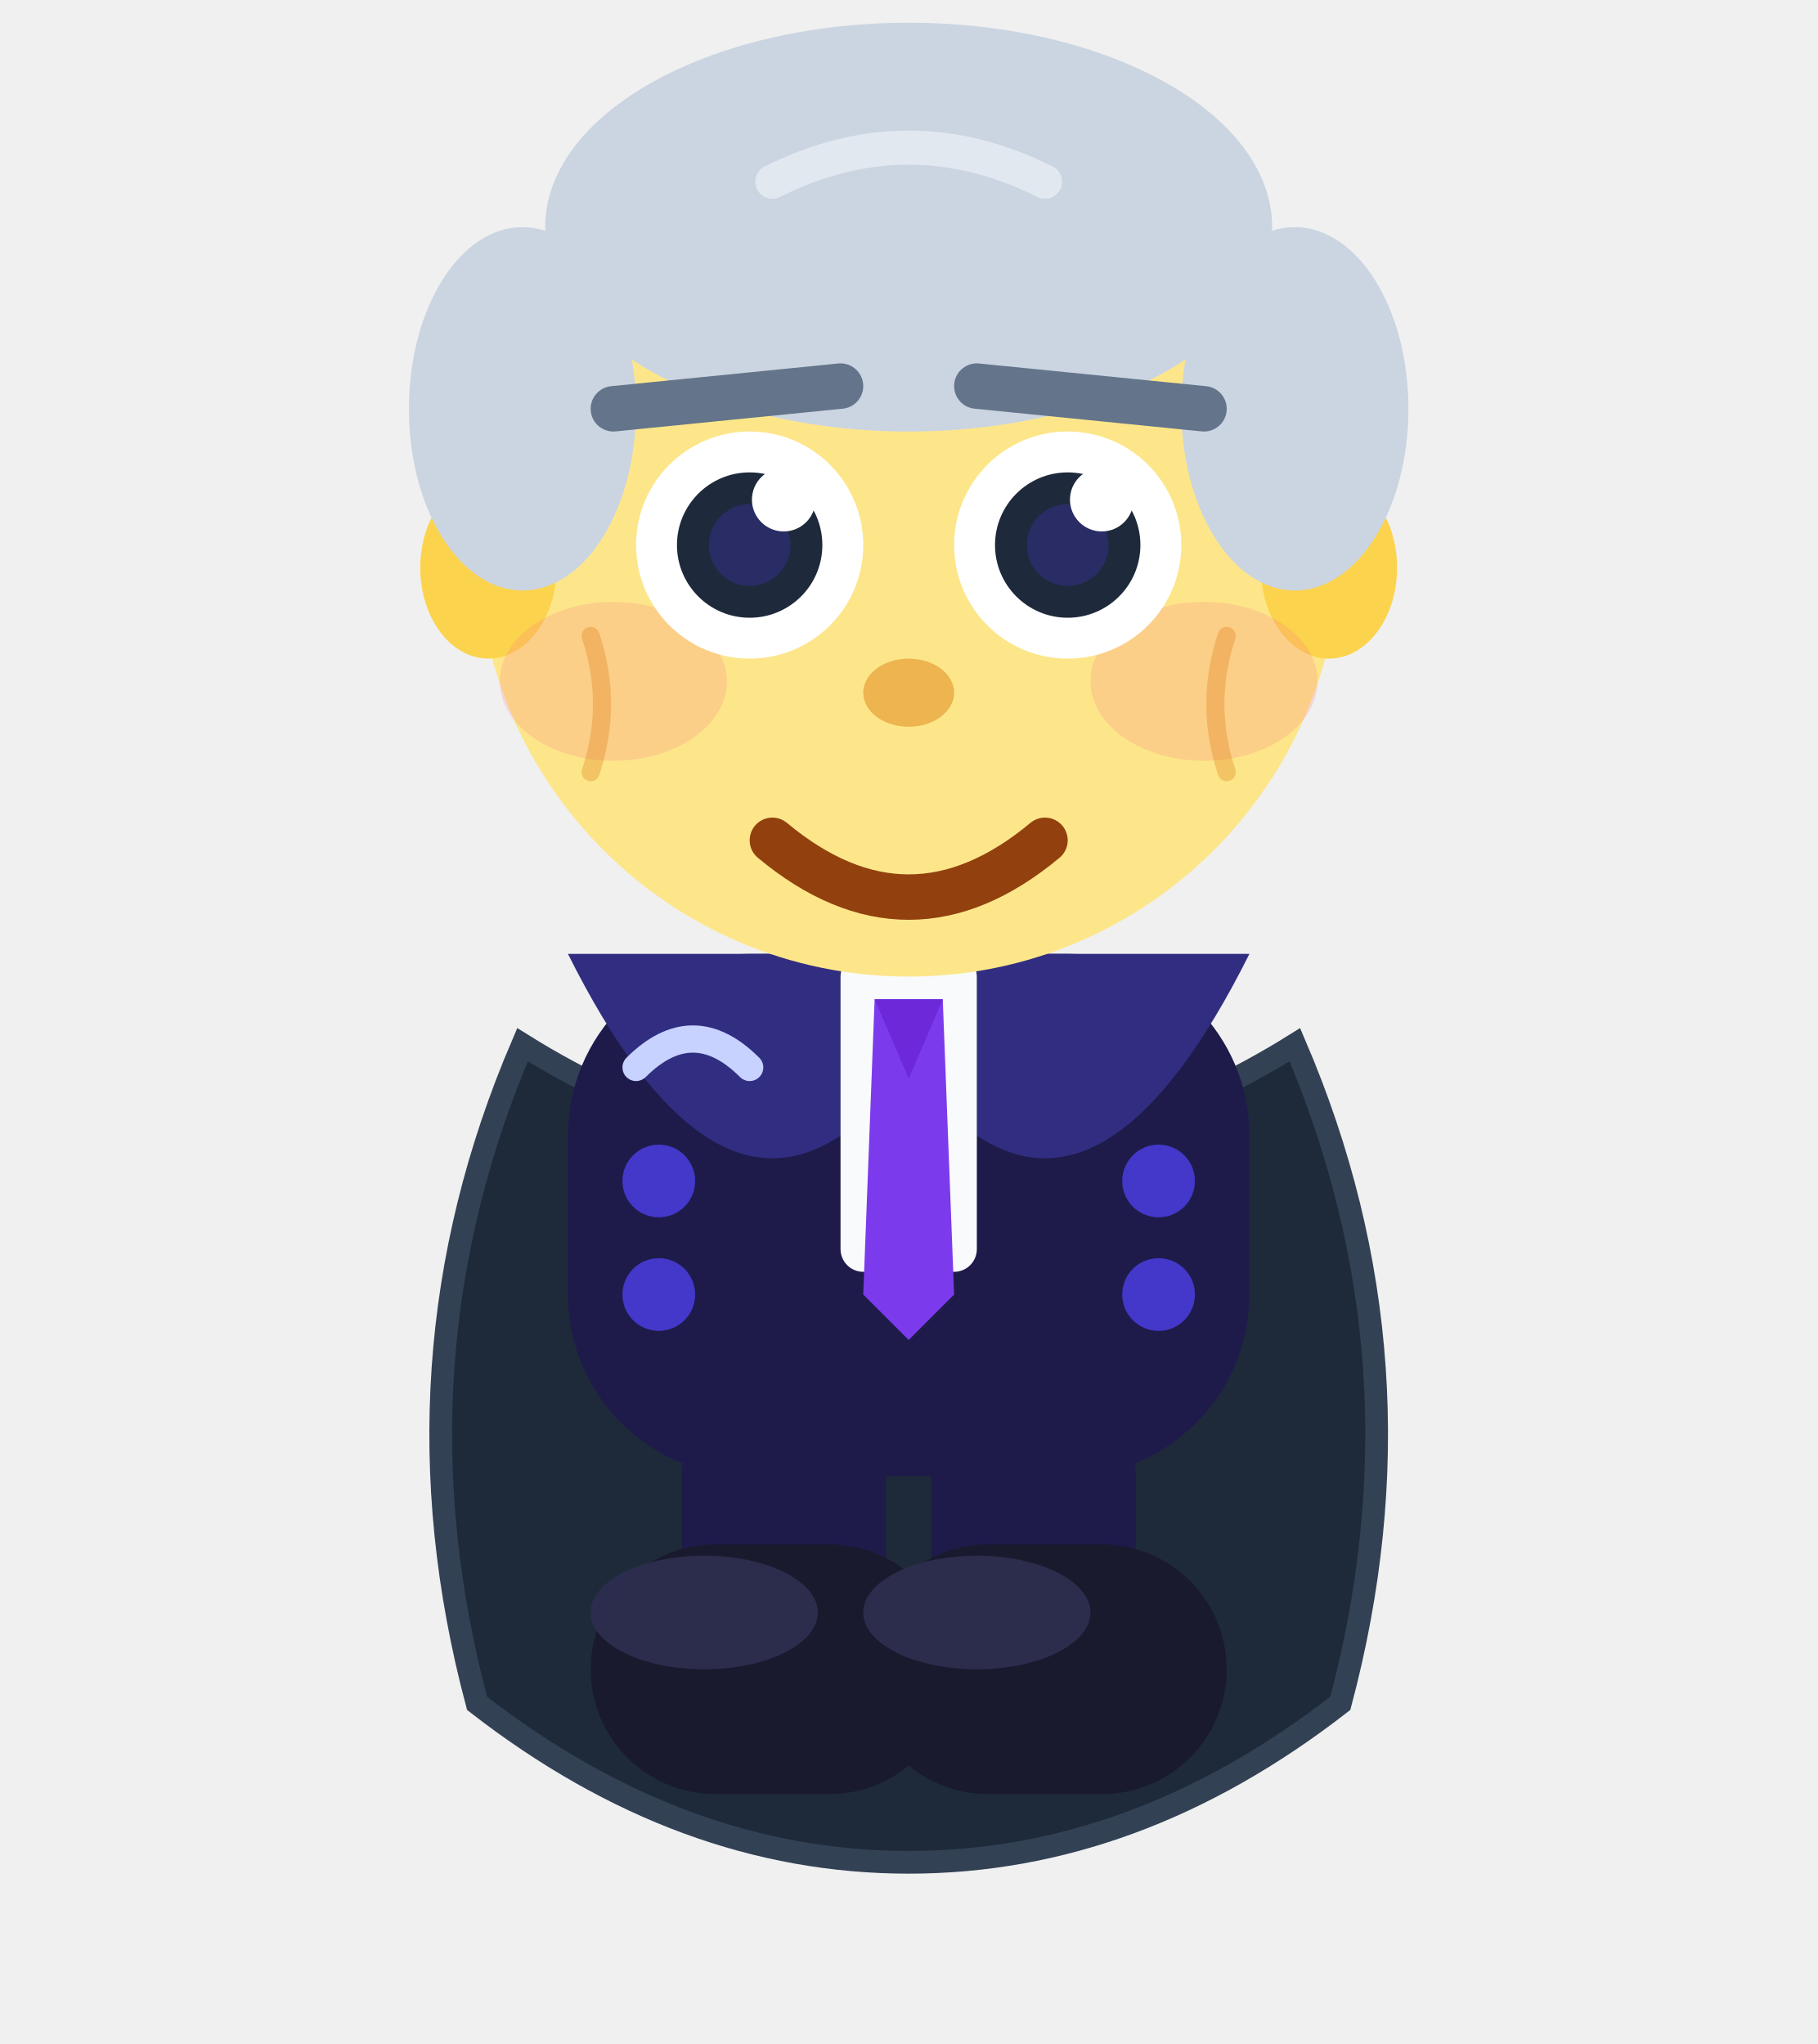
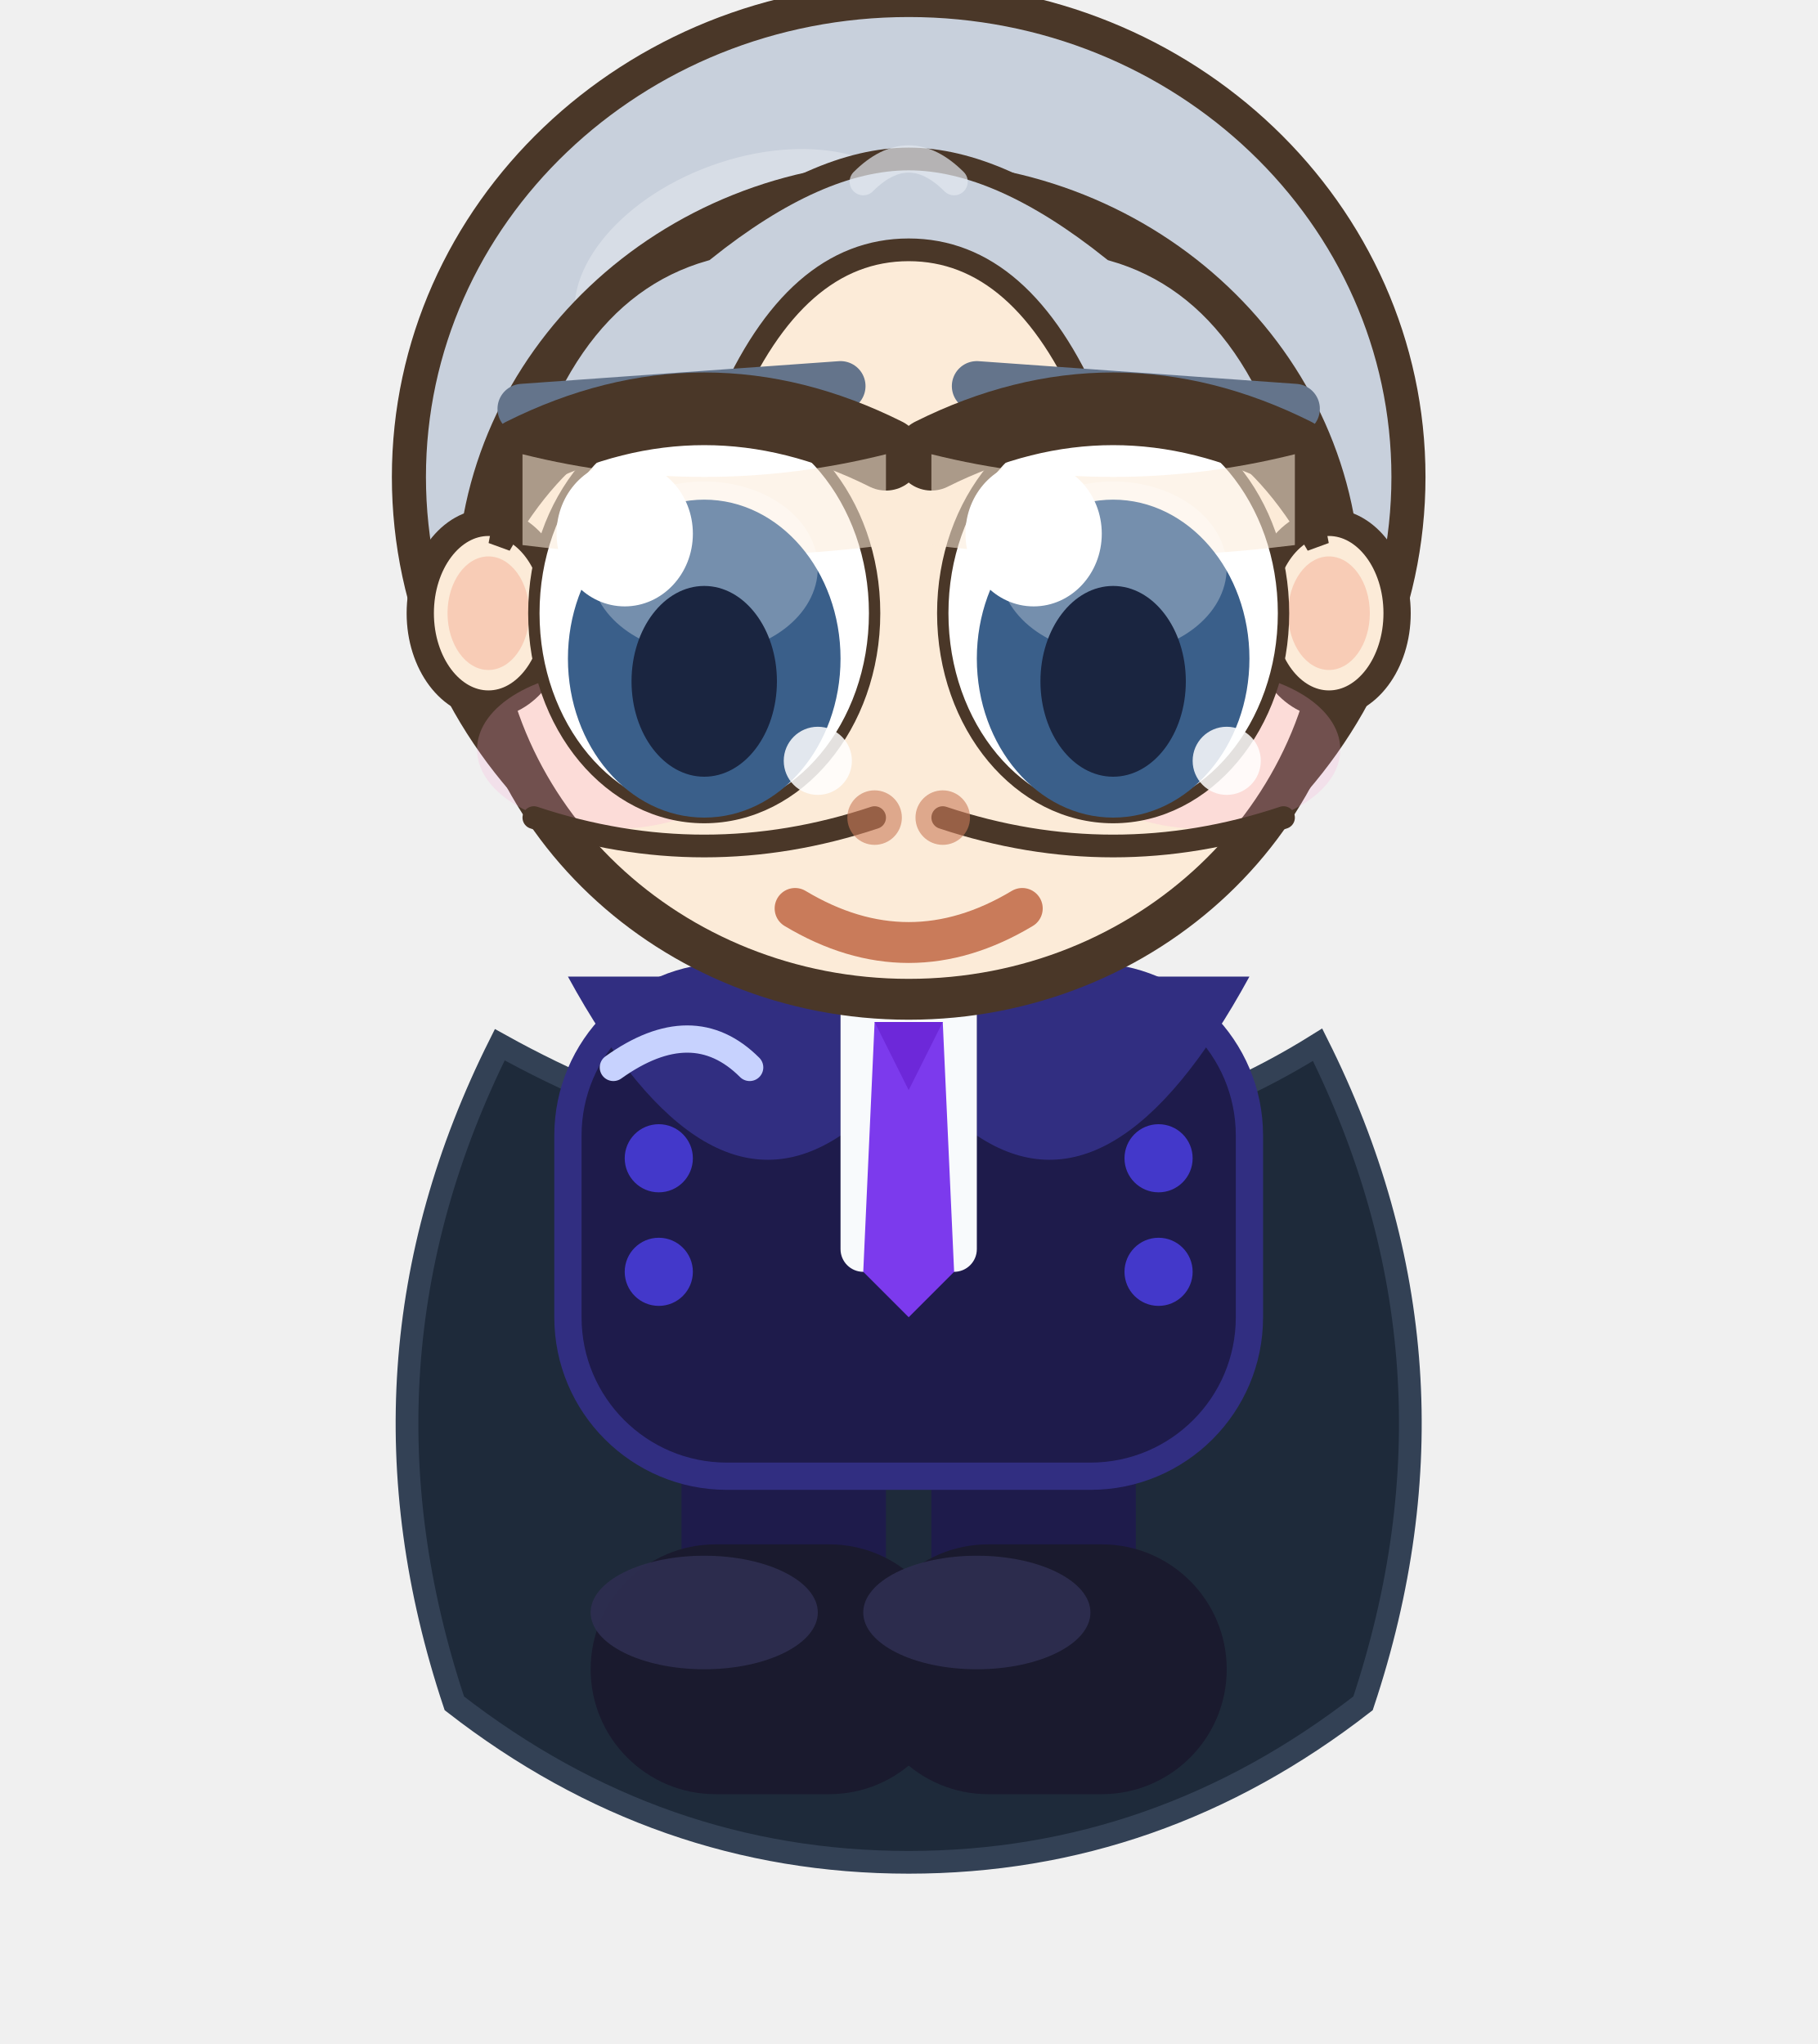
<svg xmlns="http://www.w3.org/2000/svg" viewBox="0 0 80 90" width="80" height="90" fill="none">
-   <path d="M23 46 Q17 60 21 75 Q30 82 40 82 Q50 82 59 75 Q63 60 57 46 Q49 51 40 51 Q31 51 23 46Z" fill="#1e2a3a" stroke="#334155" stroke-width="1" />
-   <path d="M26 52 Q40 57 54 52" stroke="#475569" stroke-width="0.8" fill="none" />
-   <circle cx="40" cy="47" r="2.5" fill="#d97706" stroke="#92400e" stroke-width="0.8" />
+   <path d="M22 46 Q15 60 20 75 Q29 82 40 82 Q51 82 60 75 Q65 60 58 46 Q50 51 40 51 Q31 51 22 46Z" fill="#1e2a3a" stroke="#334155" stroke-width="1" />
+   <path d="M26 54 Q40 59 54 54" stroke="#475569" stroke-width="0.7" stroke-dasharray="2.5,2" fill="none" />
+   <circle cx="40" cy="47.5" r="2.5" fill="#f0c040" stroke="#b8902a" stroke-width="0.8" />
  <rect x="30" y="62" width="9" height="10" rx="3" fill="#1e1b4b" />
  <rect x="41" y="62" width="9" height="10" rx="3" fill="#1e1b4b" />
  <rect x="26" y="68" width="16" height="11" rx="5.5" fill="#1a1a2e" />
  <rect x="38" y="68" width="16" height="11" rx="5.5" fill="#1a1a2e" />
  <ellipse cx="31" cy="71" rx="5" ry="2.5" fill="#2e2e50" opacity="0.9" />
  <ellipse cx="43" cy="71" rx="5" ry="2.5" fill="#2e2e50" opacity="0.9" />
-   <rect x="25" y="42" width="30" height="23" rx="8" fill="#1e1b4b" />
-   <path d="M25 42 Q31 54 37 50 L37 42Z" fill="#312e81" />
-   <path d="M55 42 Q49 54 43 50 L43 42Z" fill="#312e81" />
-   <rect x="37" y="42" width="6" height="14" rx="1" fill="#f8fafc" />
-   <polygon points="38.5,44 41.5,44 42,57 40,59 38,57" fill="#7c3aed" />
-   <polygon points="38.5,44 41.5,44 40,47.5" fill="#6d28d9" />
-   <circle cx="29" cy="52" r="1.6" fill="#4338ca" />
-   <circle cx="29" cy="57" r="1.6" fill="#4338ca" />
-   <circle cx="51" cy="52" r="1.6" fill="#4338ca" />
-   <circle cx="51" cy="57" r="1.6" fill="#4338ca" />
-   <path d="M28 47 Q30.5 44.5 33 47" fill="none" stroke="#c7d2fe" stroke-width="1.2" stroke-linecap="round" />
-   <circle cx="40" cy="24" r="19" fill="#fde68a" />
-   <ellipse cx="21.5" cy="25" rx="3" ry="4" fill="#fcd34d" />
-   <ellipse cx="58.5" cy="25" rx="3" ry="4" fill="#fcd34d" />
-   <ellipse cx="40" cy="10" rx="16" ry="9" fill="#cbd5e1" />
-   <ellipse cx="23" cy="18" rx="5" ry="8" fill="#cbd5e1" />
-   <ellipse cx="57" cy="18" rx="5" ry="8" fill="#cbd5e1" />
-   <path d="M34 8 Q40 5 46 8" stroke="#e2e8f0" stroke-width="1.5" stroke-linecap="round" fill="none" />
-   <ellipse cx="27" cy="30" rx="5" ry="3.5" fill="#fb7185" opacity="0.2" />
-   <ellipse cx="53" cy="30" rx="5" ry="3.5" fill="#fb7185" opacity="0.2" />
-   <circle cx="33" cy="24" r="5" fill="white" />
-   <circle cx="47" cy="24" r="5" fill="white" />
-   <circle cx="33" cy="24" r="3.2" fill="#1e293b" />
-   <circle cx="47" cy="24" r="3.2" fill="#1e293b" />
-   <circle cx="33" cy="24" r="1.8" fill="#312e81" opacity="0.6" />
-   <circle cx="47" cy="24" r="1.8" fill="#312e81" opacity="0.6" />
-   <circle cx="34.5" cy="22" r="1.4" fill="white" />
-   <circle cx="48.5" cy="22" r="1.4" fill="white" />
-   <path d="M27 18 L37 17" stroke="#64748b" stroke-width="2" stroke-linecap="round" />
-   <path d="M43 17 L53 18" stroke="#64748b" stroke-width="2" stroke-linecap="round" />
-   <ellipse cx="40" cy="30.5" rx="2" ry="1.5" fill="#d97706" opacity="0.45" />
-   <path d="M34 37 Q40 42 46 37" stroke="#92400e" stroke-width="2" stroke-linecap="round" fill="none" />
-   <path d="M26 28 Q27 31 26 34" stroke="#d97706" stroke-width="0.8" stroke-linecap="round" fill="none" opacity="0.3" />
-   <path d="M54 28 Q53 31 54 34" stroke="#d97706" stroke-width="0.8" stroke-linecap="round" fill="none" opacity="0.3" />
+   <rect x="25" y="43" width="30" height="22" rx="7" fill="#1e1b4b" stroke="#312e81" stroke-width="1.2" />
+   <path d="M25 43 Q31 54 37 50 L37 43Z" fill="#312e81" />
+   <path d="M55 43 Q49 54 43 50 L43 43Z" fill="#312e81" />
+   <rect x="37" y="43" width="6" height="13" rx="1" fill="#f8fafc" />
+   <polygon points="38.5,45 41.5,45 42,56 40,58 38,56" fill="#7c3aed" />
+   <polygon points="38.5,45 41.5,45 40,48" fill="#6d28d9" />
+   <circle cx="29" cy="51" r="1.5" fill="#4338ca" />
+   <circle cx="29" cy="56" r="1.5" fill="#4338ca" />
+   <circle cx="51" cy="51" r="1.5" fill="#4338ca" />
+   <circle cx="51" cy="56" r="1.5" fill="#4338ca" />
+   <path d="M27 47 Q30.5 44.5 33 47" fill="none" stroke="#c7d2fe" stroke-width="1.2" stroke-linecap="round" />
+   <ellipse cx="40" cy="21" rx="22" ry="21" fill="#c8d0dc" stroke="#4a3728" stroke-width="1.5" />
+   <ellipse cx="33" cy="12" rx="8" ry="5" fill="white" opacity="0.28" transform="rotate(-20,33,12)" />
+   <ellipse cx="40" cy="26" rx="19" ry="18" fill="#fcebd8" stroke="#4a3728" stroke-width="1.8" />
+   <ellipse cx="21.5" cy="27" rx="3" ry="4" fill="#fcebd8" stroke="#4a3728" stroke-width="1.2" />
+   <ellipse cx="58.5" cy="27" rx="3" ry="4" fill="#fcebd8" stroke="#4a3728" stroke-width="1.2" />
+   <ellipse cx="21.5" cy="27" rx="1.8" ry="2.5" fill="#f5b8a0" opacity="0.6" />
+   <ellipse cx="58.5" cy="27" rx="1.8" ry="2.5" fill="#f5b8a0" opacity="0.6" />
+   <path d="M22 24 Q24 13 31 11 Q36 7 40 7 Q44 7 49 11 Q56 13 58 24 Q54 17 48 18 Q45 11 40 11 Q35 11 32 18 Q26 17 22 24Z" fill="#c8d0dc" stroke="#4a3728" stroke-width="1" />
+   <path d="M38 8 Q40 6 42 8" stroke="#e2e8f0" stroke-width="1.2" stroke-linecap="round" fill="none" opacity="0.7" />
+   <ellipse cx="27" cy="33" rx="6" ry="3.5" fill="#f9a8d4" opacity="0.22" />
+   <ellipse cx="53" cy="33" rx="6" ry="3.5" fill="#f9a8d4" opacity="0.22" />
+   <path d="M23 18 L37 17" stroke="#64748b" stroke-width="2.2" stroke-linecap="round" />
+   <path d="M43 17 L57 18" stroke="#64748b" stroke-width="2.2" stroke-linecap="round" />
+   <ellipse cx="31" cy="27" rx="7.5" ry="9" fill="white" stroke="#4a3728" stroke-width="0.5" />
+   <path d="M23 20 Q31 16 39 20" stroke="#4a3728" stroke-width="3.2" fill="none" stroke-linecap="round" />
+   <path d="M23 20 Q31 22 39 20 L39 24 Q31 25 23 24Z" fill="#fcebd8" opacity="0.55" />
+   <ellipse cx="31" cy="29" rx="6" ry="7" fill="#3a5f8a" />
+   <ellipse cx="31" cy="25" rx="5" ry="3.8" fill="white" opacity="0.3" />
+   <ellipse cx="31" cy="30" rx="3.2" ry="4.2" fill="#1a2540" />
+   <ellipse cx="27.5" cy="23.5" rx="3" ry="3.2" fill="white" />
+   <circle cx="36" cy="33.5" r="1.5" fill="white" opacity="0.85" />
+   <path d="M23.5 36 Q31 38.5 38.5 36" stroke="#4a3728" stroke-width="1" fill="none" stroke-linecap="round" />
+   <ellipse cx="49" cy="27" rx="7.5" ry="9" fill="white" stroke="#4a3728" stroke-width="0.5" />
+   <path d="M41 20 Q49 16 57 20" stroke="#4a3728" stroke-width="3.2" fill="none" stroke-linecap="round" />
+   <path d="M41 20 Q49 22 57 20 L57 24 Q49 25 41 24Z" fill="#fcebd8" opacity="0.55" />
+   <ellipse cx="49" cy="29" rx="6" ry="7" fill="#3a5f8a" />
+   <ellipse cx="49" cy="25" rx="5" ry="3.8" fill="white" opacity="0.3" />
+   <ellipse cx="49" cy="30" rx="3.2" ry="4.2" fill="#1a2540" />
+   <ellipse cx="45.5" cy="23.5" rx="3" ry="3.2" fill="white" />
+   <circle cx="54" cy="33.5" r="1.5" fill="white" opacity="0.85" />
+   <path d="M41.5 36 Q49 38.5 56.5 36" stroke="#4a3728" stroke-width="1" fill="none" stroke-linecap="round" />
+   <circle cx="38.5" cy="36" r="1.2" fill="#c97b5a" opacity="0.6" />
+   <circle cx="41.5" cy="36" r="1.2" fill="#c97b5a" opacity="0.6" />
+   <path d="M35 40 Q40 43 45 40" stroke="#c97b5a" stroke-width="1.8" stroke-linecap="round" fill="none" />
</svg>
